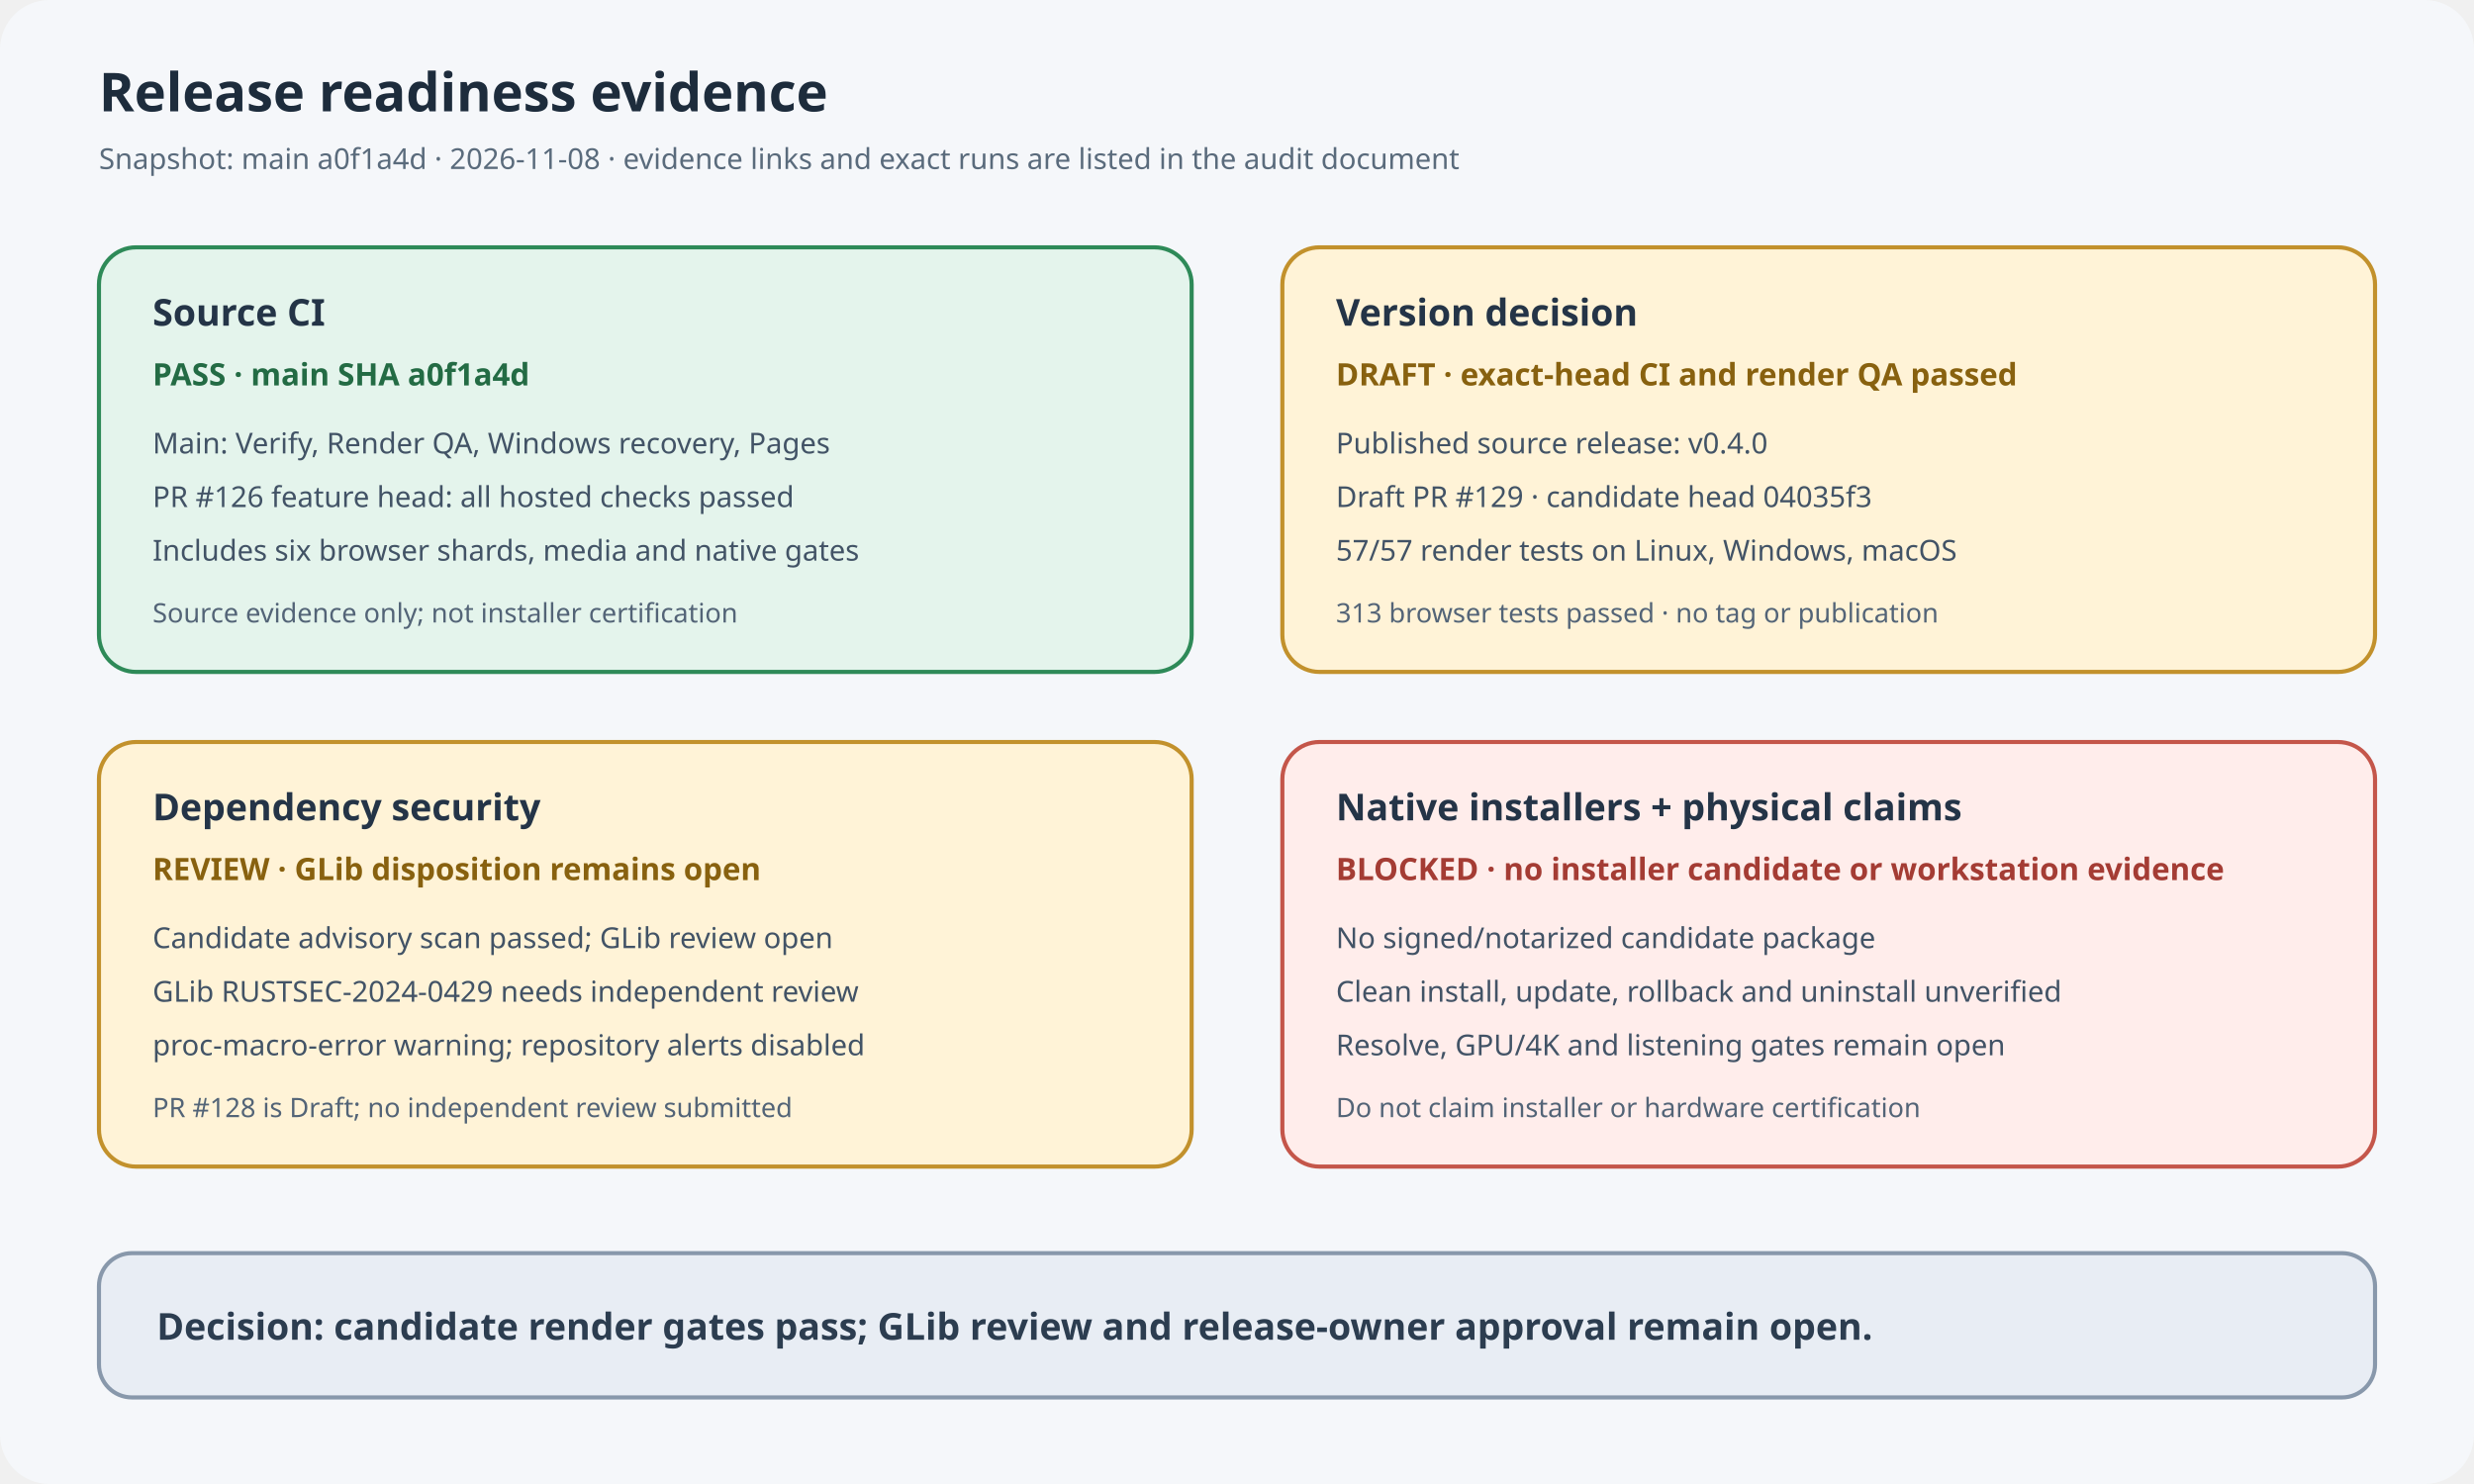
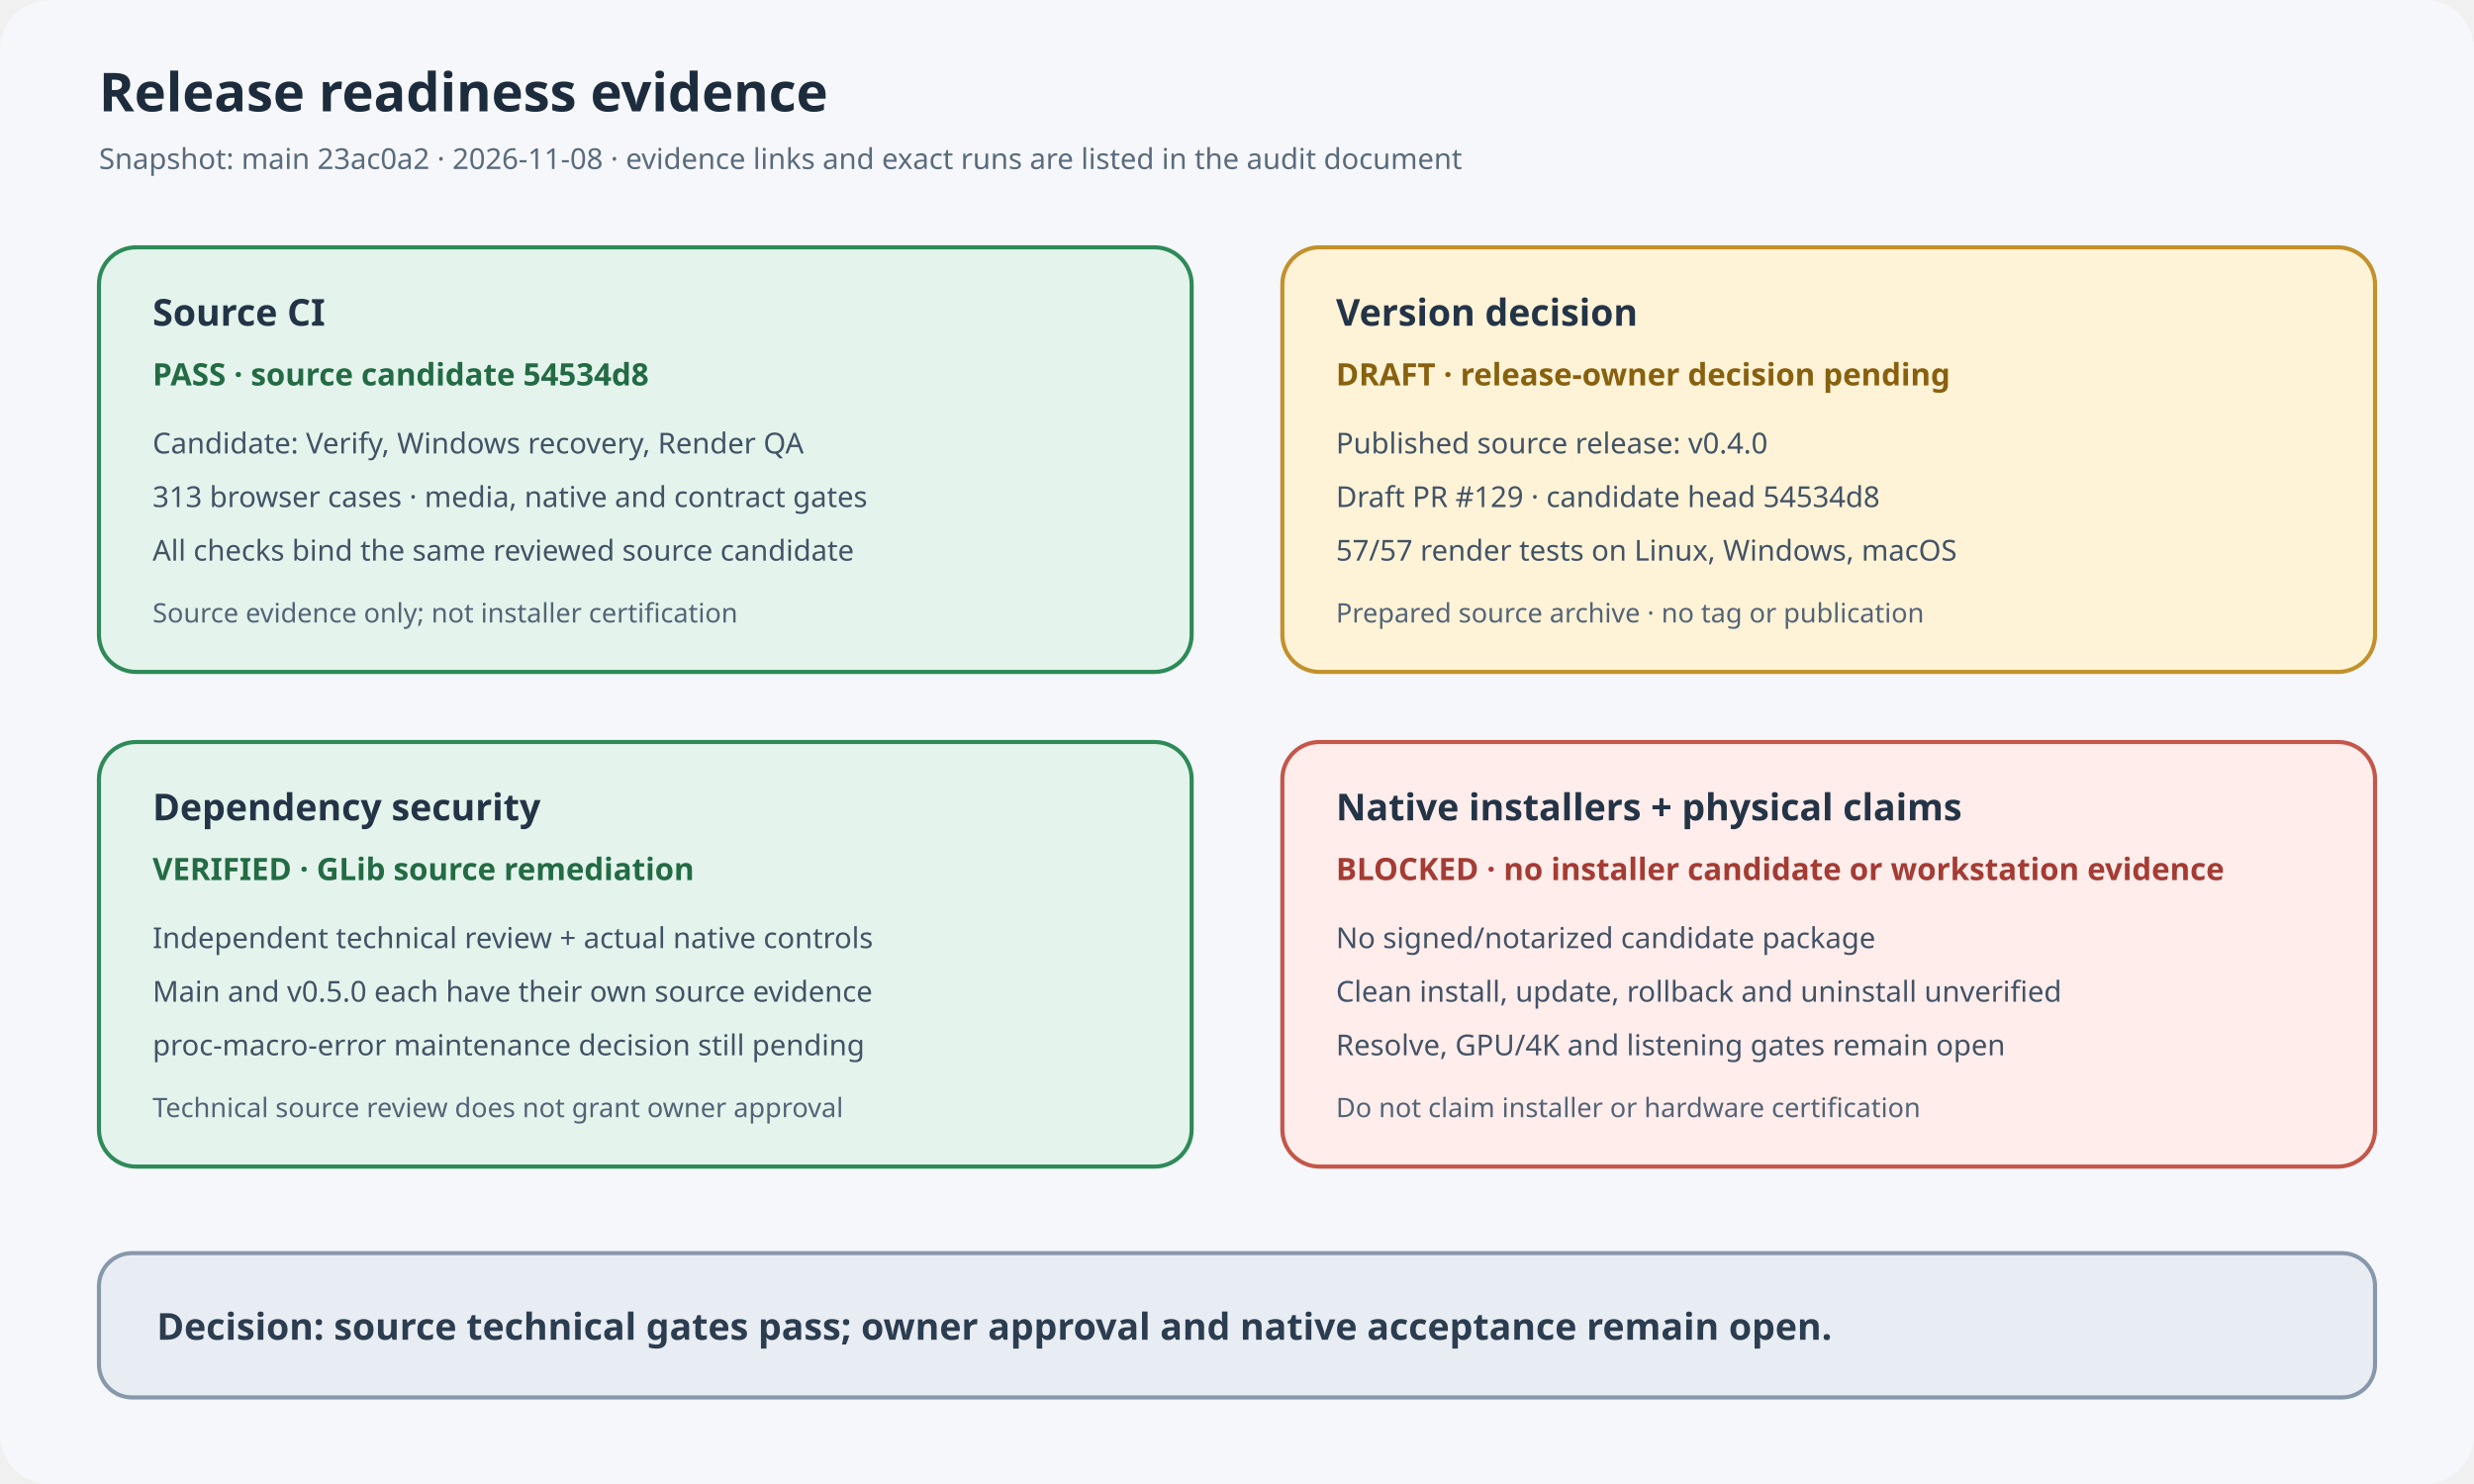
<svg xmlns="http://www.w3.org/2000/svg" width="1200" height="720" viewBox="0 0 1200 720" role="img" aria-labelledby="title desc">
  <defs>
    <style>
      .bg { fill:#f5f7fa; }
      .card { fill:#fff; stroke:#d3dbe5; stroke-width:2; rx:18; }
      .green { fill:#e4f4ec; stroke:#2e8a58; }
      .amber { fill:#fff3d7; stroke:#c2912c; }
      .red { fill:#ffedeb; stroke:#c4564a; }
      .blue { fill:#e9f0fb; stroke:#5b7fae; }
      .head { font:700 26px system-ui, sans-serif; fill:#1d2c3c; }
      .subtitle { font:14px system-ui, sans-serif; fill:#5a6b7c; }
      .label { font:700 18px system-ui, sans-serif; fill:#243447; }
      .status { font:700 15px system-ui, sans-serif; }
      .text { font:14px system-ui, sans-serif; fill:#425366; }
      .strong { font:700 14px system-ui, sans-serif; fill:#26384b; }
      .note { font:13px system-ui, sans-serif; fill:#536477; }
      .status-green { fill:#236b44; }
      .status-amber { fill:#88610f; }
      .status-red { fill:#a43c34; }
      .status-blue { fill:#416594; }
      .footer { fill:#e8edf4; stroke:#8898ab; stroke-width:2; rx:16; }
      .footer-text { font:700 18px system-ui, sans-serif; fill:#2c3d50; }
    </style>
  </defs>
  <rect class="bg" width="1200" height="720" rx="24" />
  <text class="head" x="48" y="54">Release readiness evidence</text>
-   <text class="subtitle" x="48" y="82">Snapshot: main a0f1a4d · 2026-11-08 · evidence links and exact runs are listed in the audit document</text>
+   <text class="subtitle" x="48" y="82">Snapshot: main 23ac0a2 · 2026-11-08 · evidence links and exact runs are listed in the audit document</text>
  <rect class="card green" x="48" y="120" width="530" height="206" rx="18" />
  <text class="label" x="74" y="158">Source CI</text>
-   <text class="status status-green" x="74" y="187">PASS · main SHA a0f1a4d</text>
-   <text class="text" x="74" y="220">Main: Verify, Render QA, Windows recovery, Pages</text>
-   <text class="text" x="74" y="246">PR #126 feature head: all hosted checks passed</text>
-   <text class="text" x="74" y="272">Includes six browser shards, media and native gates</text>
+   <text class="status status-green" x="74" y="187">PASS · source candidate 54534d8</text>
+   <text class="text" x="74" y="220">Candidate: Verify, Windows recovery, Render QA</text>
+   <text class="text" x="74" y="246">313 browser cases · media, native and contract gates</text>
+   <text class="text" x="74" y="272">All checks bind the same reviewed source candidate</text>
  <text class="note" x="74" y="302">Source evidence only; not installer certification</text>
  <rect class="card amber" x="622" y="120" width="530" height="206" rx="18" />
  <text class="label" x="648" y="158">Version decision</text>
-   <text class="status status-amber" x="648" y="187">DRAFT · exact-head CI and render QA passed</text>
+   <text class="status status-amber" x="648" y="187">DRAFT · release-owner decision pending</text>
  <text class="text" x="648" y="220">Published source release: v0.4.0</text>
-   <text class="text" x="648" y="246">Draft PR #129 · candidate head 04035f3</text>
+   <text class="text" x="648" y="246">Draft PR #129 · candidate head 54534d8</text>
  <text class="text" x="648" y="272">57/57 render tests on Linux, Windows, macOS</text>
-   <text class="note" x="648" y="302">313 browser tests passed · no tag or publication</text>
-   <rect class="card amber" x="48" y="360" width="530" height="206" rx="18" />
+   <text class="note" x="648" y="302">Prepared source archive · no tag or publication</text>
+   <rect class="card green" x="48" y="360" width="530" height="206" rx="18" />
  <text class="label" x="74" y="398">Dependency security</text>
-   <text class="status status-amber" x="74" y="427">REVIEW · GLib disposition remains open</text>
-   <text class="text" x="74" y="460">Candidate advisory scan passed; GLib review open</text>
-   <text class="text" x="74" y="486">GLib RUSTSEC-2024-0429 needs independent review</text>
-   <text class="text" x="74" y="512">proc-macro-error warning; repository alerts disabled</text>
-   <text class="note" x="74" y="542">PR #128 is Draft; no independent review submitted</text>
+   <text class="status status-green" x="74" y="427">VERIFIED · GLib source remediation</text>
+   <text class="text" x="74" y="460">Independent technical review + actual native controls</text>
+   <text class="text" x="74" y="486">Main and v0.5.0 each have their own source evidence</text>
+   <text class="text" x="74" y="512">proc-macro-error maintenance decision still pending</text>
+   <text class="note" x="74" y="542">Technical source review does not grant owner approval</text>
  <rect class="card red" x="622" y="360" width="530" height="206" rx="18" />
  <text class="label" x="648" y="398">Native installers + physical claims</text>
  <text class="status status-red" x="648" y="427">BLOCKED · no installer candidate or workstation evidence</text>
  <text class="text" x="648" y="460">No signed/notarized candidate package</text>
  <text class="text" x="648" y="486">Clean install, update, rollback and uninstall unverified</text>
  <text class="text" x="648" y="512">Resolve, GPU/4K and listening gates remain open</text>
  <text class="note" x="648" y="542">Do not claim installer or hardware certification</text>
  <rect class="footer" x="48" y="608" width="1104" height="70" rx="16" />
-   <text class="footer-text" x="76" y="650">Decision: candidate render gates pass; GLib review and release-owner approval remain open.</text>
+   <text class="footer-text" x="76" y="650">Decision: source technical gates pass; owner approval and native acceptance remain open.</text>
</svg>
